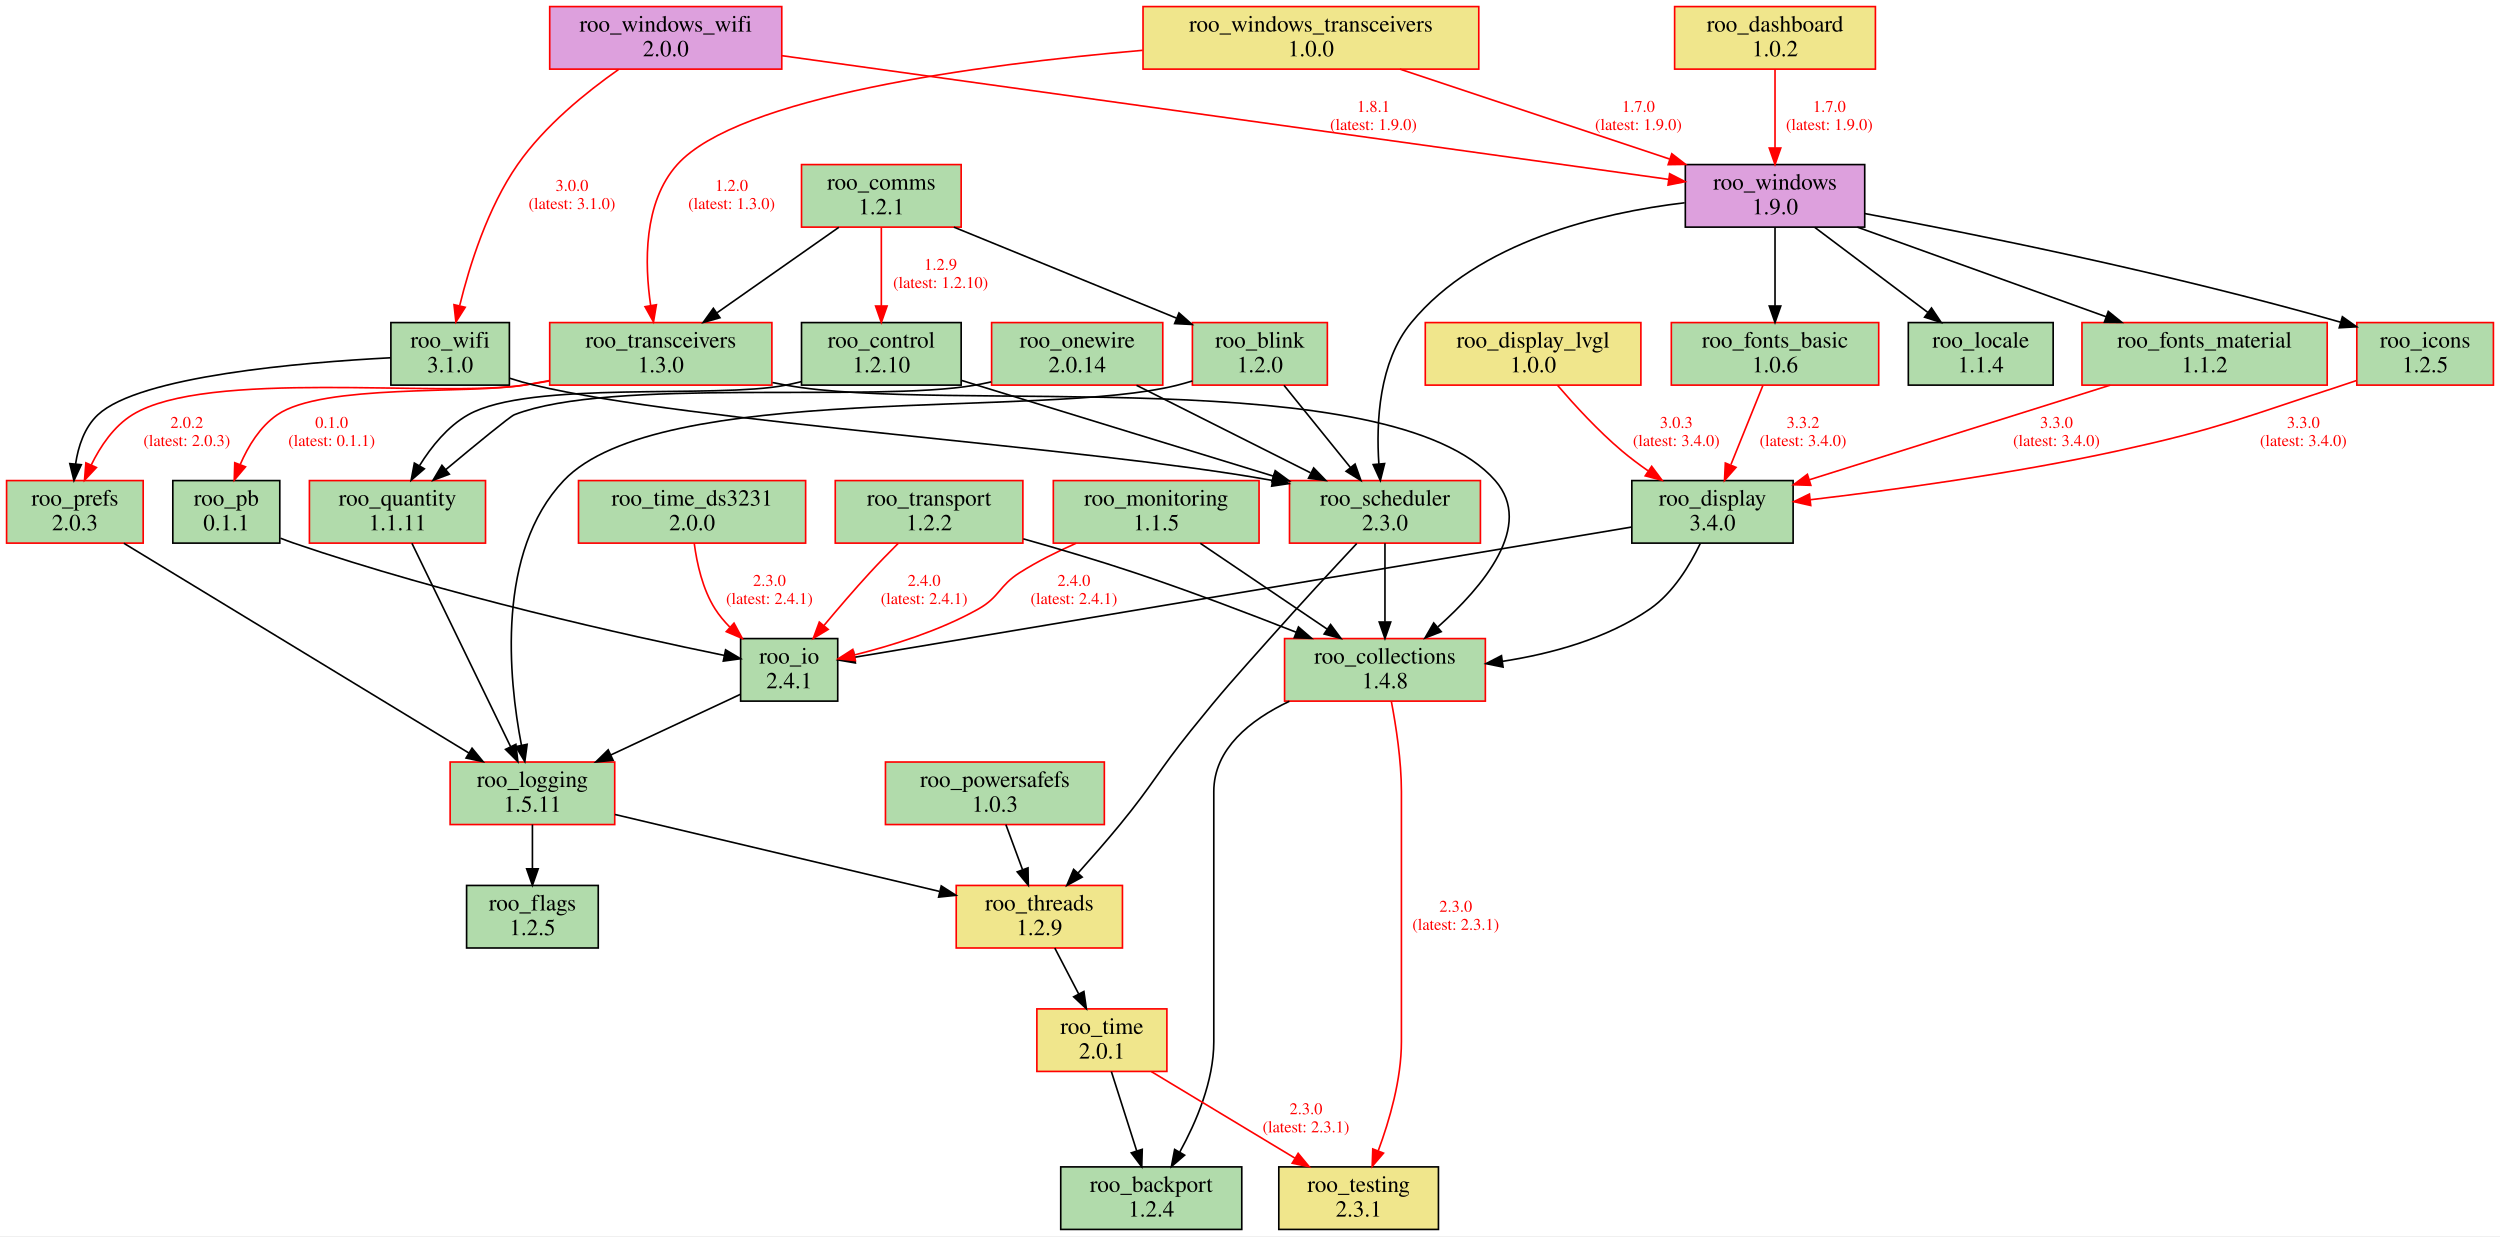
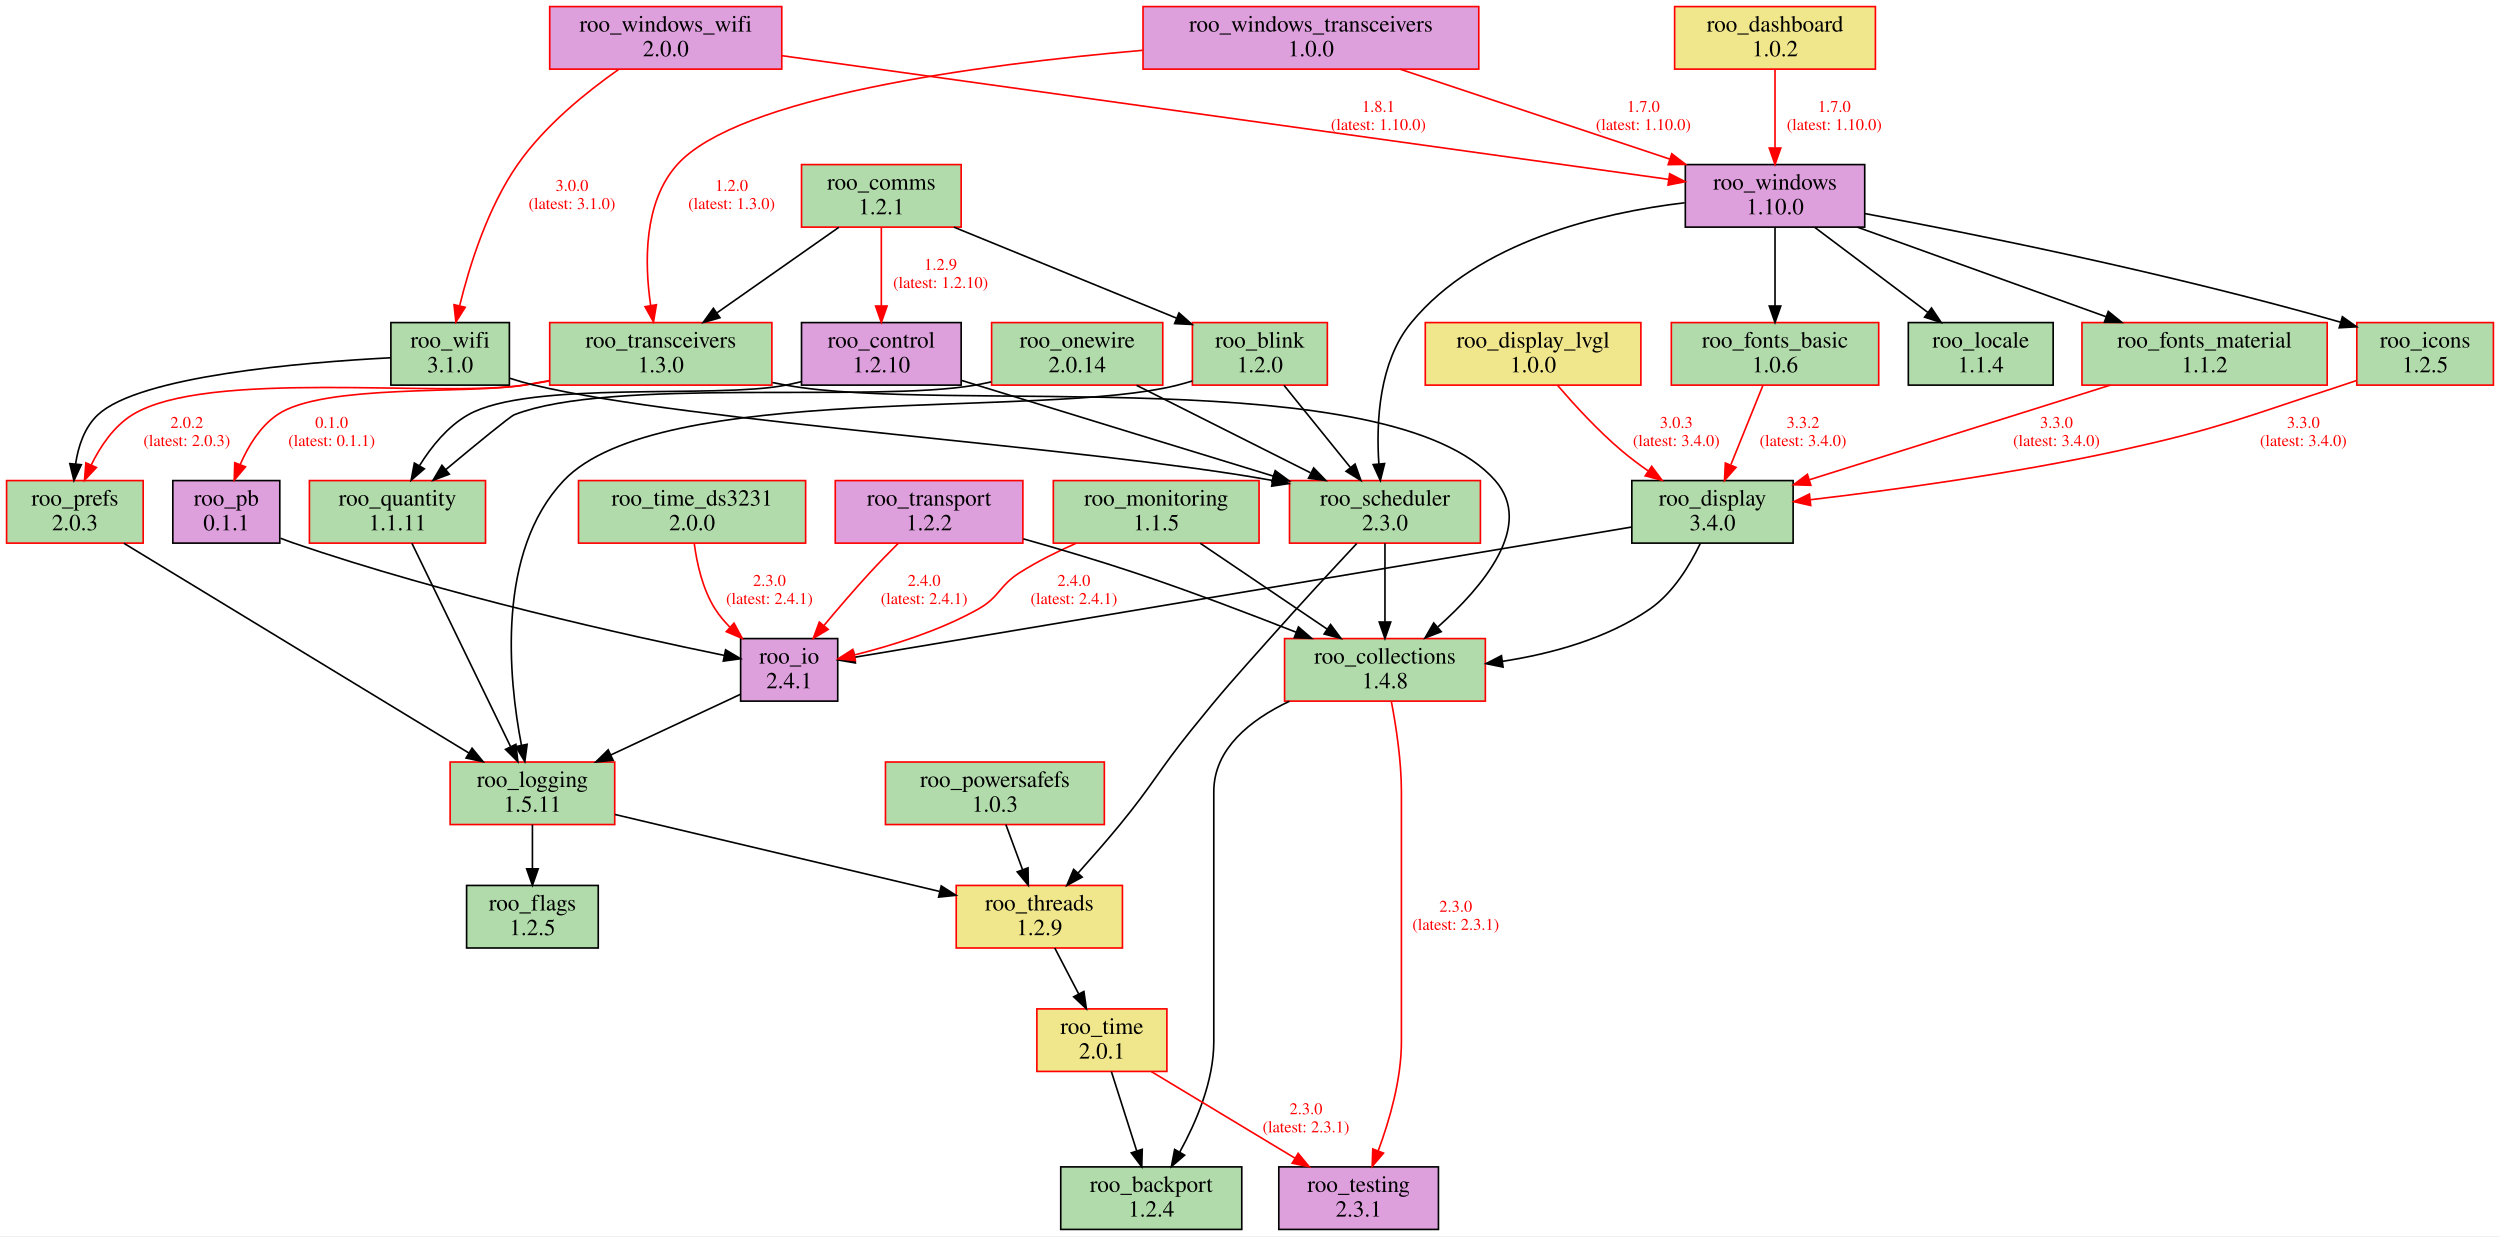
<svg xmlns="http://www.w3.org/2000/svg" width="1519pt" height="751pt" viewBox="0.00 0.00 1519.00 751.00">
  <g id="graph0" class="graph" transform="scale(1 1) rotate(0) translate(4 747)">
    <polygon fill="white" stroke="transparent" points="-4,4 -4,-747 1515,-747 1515,4 -4,4" />
    <g id="node1" class="node">
      <polygon fill="#b1dbab" stroke="black" points="750.5,-38 640.5,-38 640.5,0 750.5,0 750.5,-38" />
      <text text-anchor="middle" x="695.5" y="-22.8" font-family="Times,serif" font-size="14.00">roo_backport</text>
      <text text-anchor="middle" x="695.5" y="-7.8" font-family="Times,serif" font-size="14.00">1.2.4</text>
    </g>
    <g id="node2" class="node">
      <polygon fill="#b1dbab" stroke="red" points="802.5,-551 720.5,-551 720.5,-513 802.5,-513 802.5,-551" />
      <text text-anchor="middle" x="761.5" y="-535.8" font-family="Times,serif" font-size="14.00">roo_blink</text>
      <text text-anchor="middle" x="761.5" y="-520.8" font-family="Times,serif" font-size="14.00">1.2.0</text>
    </g>
    <g id="node15" class="node">
      <polygon fill="#b1dbab" stroke="red" points="369.5,-284 269.5,-284 269.5,-246 369.5,-246 369.5,-284" />
      <text text-anchor="middle" x="319.5" y="-268.8" font-family="Times,serif" font-size="14.00">roo_logging</text>
      <text text-anchor="middle" x="319.5" y="-253.8" font-family="Times,serif" font-size="14.00">1.5.11</text>
    </g>
    <g id="edge1" class="edge">
      <path fill="none" stroke="black" d="M720.49,-515.53C717.47,-514.61 714.45,-513.75 711.5,-513 630.22,-492.25 396.19,-515.9 338.5,-455 297.5,-411.72 304.93,-335.33 312.84,-294.16" />
      <polygon fill="black" stroke="black" points="316.29,-294.76 314.88,-284.26 309.43,-293.35 316.29,-294.76" />
    </g>
    <g id="node22" class="node">
      <polygon fill="#b1dbab" stroke="red" points="895.5,-455 779.5,-455 779.5,-417 895.5,-417 895.5,-455" />
      <text text-anchor="middle" x="837.5" y="-439.8" font-family="Times,serif" font-size="14.00">roo_scheduler</text>
      <text text-anchor="middle" x="837.5" y="-424.8" font-family="Times,serif" font-size="14.00">2.3.0</text>
    </g>
    <g id="edge2" class="edge">
      <path fill="none" stroke="black" d="M776.15,-512.88C787.61,-498.7 803.7,-478.81 816.52,-462.94" />
      <polygon fill="black" stroke="black" points="819.33,-465.05 822.89,-455.07 813.88,-460.64 819.33,-465.05" />
    </g>
    <g id="node3" class="node">
      <polygon fill="#b1dbab" stroke="red" points="898.5,-359 776.5,-359 776.5,-321 898.5,-321 898.5,-359" />
      <text text-anchor="middle" x="837.5" y="-343.8" font-family="Times,serif" font-size="14.00">roo_collections</text>
      <text text-anchor="middle" x="837.5" y="-328.8" font-family="Times,serif" font-size="14.00">1.4.8</text>
    </g>
    <g id="edge4" class="edge">
      <path fill="none" stroke="black" d="M779.42,-320.92C755.6,-309.57 733.5,-292.03 733.5,-266 733.5,-266 733.5,-266 733.5,-114 733.5,-90.17 722.87,-65.25 712.85,-47.06" />
      <polygon fill="black" stroke="black" points="715.77,-45.11 707.73,-38.2 709.71,-48.61 715.77,-45.11" />
    </g>
    <g id="node23" class="node">
-       <polygon fill="khaki" stroke="black" points="870,-38 773,-38 773,0 870,0 870,-38" />
+       <polygon fill="plum" stroke="black" points="870,-38 773,-38 773,0 870,0 870,-38" />
      <text text-anchor="middle" x="821.5" y="-22.8" font-family="Times,serif" font-size="14.00">roo_testing</text>
      <text text-anchor="middle" x="821.5" y="-7.8" font-family="Times,serif" font-size="14.00">2.3.1</text>
    </g>
    <g id="edge3" class="edge">
      <path fill="none" stroke="red" d="M841.39,-320.79C844.2,-306.08 847.5,-284.8 847.5,-266 847.5,-266 847.5,-266 847.5,-114 847.5,-91.14 840.27,-66.25 833.43,-47.83" />
      <polygon fill="red" stroke="red" points="836.62,-46.36 829.73,-38.31 830.1,-48.9 836.62,-46.36" />
      <text text-anchor="middle" x="880.5" y="-193" font-family="Times,serif" font-size="10.00" fill="red">2.3.0</text>
      <text text-anchor="middle" x="880.5" y="-182" font-family="Times,serif" font-size="10.00" fill="red">(latest: 2.3.1)</text>
    </g>
    <g id="node4" class="node">
      <polygon fill="#b1dbab" stroke="red" points="580,-647 483,-647 483,-609 580,-609 580,-647" />
      <text text-anchor="middle" x="531.5" y="-631.8" font-family="Times,serif" font-size="14.00">roo_comms</text>
      <text text-anchor="middle" x="531.5" y="-616.8" font-family="Times,serif" font-size="14.00">1.2.1</text>
    </g>
    <g id="edge5" class="edge">
      <path fill="none" stroke="black" d="M575.57,-608.99C614.22,-593.19 670.39,-570.24 710.87,-553.69" />
      <polygon fill="black" stroke="black" points="712.35,-556.87 720.28,-549.85 709.7,-550.39 712.35,-556.87" />
    </g>
    <g id="node5" class="node">
-       <polygon fill="#b1dbab" stroke="black" points="580,-551 483,-551 483,-513 580,-513 580,-551" />
+       <polygon fill="plum" stroke="black" points="580,-551 483,-551 483,-513 580,-513 580,-551" />
      <text text-anchor="middle" x="531.5" y="-535.8" font-family="Times,serif" font-size="14.00">roo_control</text>
      <text text-anchor="middle" x="531.5" y="-520.8" font-family="Times,serif" font-size="14.00">1.2.10</text>
    </g>
    <g id="edge6" class="edge">
      <path fill="none" stroke="red" d="M531.5,-608.88C531.5,-595.35 531.5,-576.62 531.5,-561.15" />
      <polygon fill="red" stroke="red" points="535,-561.07 531.5,-551.07 528,-561.07 535,-561.07" />
      <text text-anchor="middle" x="567.5" y="-583" font-family="Times,serif" font-size="10.00" fill="red">1.2.9</text>
      <text text-anchor="middle" x="567.5" y="-572" font-family="Times,serif" font-size="10.00" fill="red">(latest: 1.2.10)</text>
    </g>
    <g id="node27" class="node">
      <polygon fill="#b1dbab" stroke="red" points="465,-551 330,-551 330,-513 465,-513 465,-551" />
      <text text-anchor="middle" x="397.5" y="-535.8" font-family="Times,serif" font-size="14.00">roo_transceivers</text>
      <text text-anchor="middle" x="397.5" y="-520.8" font-family="Times,serif" font-size="14.00">1.3.0</text>
    </g>
    <g id="edge7" class="edge">
      <path fill="none" stroke="black" d="M505.66,-608.88C484.62,-594.12 454.74,-573.15 431.71,-557" />
      <polygon fill="black" stroke="black" points="433.45,-553.95 423.26,-551.07 429.43,-559.68 433.45,-553.95" />
    </g>
    <g id="node21" class="node">
      <polygon fill="#b1dbab" stroke="red" points="291,-455 184,-455 184,-417 291,-417 291,-455" />
      <text text-anchor="middle" x="237.5" y="-439.8" font-family="Times,serif" font-size="14.00">roo_quantity</text>
      <text text-anchor="middle" x="237.5" y="-424.8" font-family="Times,serif" font-size="14.00">1.1.11</text>
    </g>
    <g id="edge8" class="edge">
      <path fill="none" stroke="black" d="M482.96,-515.13C479.77,-514.34 476.6,-513.62 473.5,-513 431.26,-504.57 318.03,-516.14 280.5,-495 268,-487.96 258.09,-475.63 250.94,-464.14" />
      <polygon fill="black" stroke="black" points="253.83,-462.15 245.81,-455.23 247.77,-465.64 253.83,-462.15" />
    </g>
    <g id="edge9" class="edge">
      <path fill="none" stroke="black" d="M580.23,-515.86C583.37,-514.89 586.48,-513.93 589.5,-513 650.42,-494.21 719.8,-472.96 769.65,-457.72" />
      <polygon fill="black" stroke="black" points="770.82,-461.03 779.36,-454.75 768.77,-454.33 770.82,-461.03" />
    </g>
    <g id="node6" class="node">
      <polygon fill="khaki" stroke="red" points="1135.5,-743 1013.5,-743 1013.5,-705 1135.5,-705 1135.5,-743" />
      <text text-anchor="middle" x="1074.5" y="-727.8" font-family="Times,serif" font-size="14.00">roo_dashboard</text>
      <text text-anchor="middle" x="1074.5" y="-712.8" font-family="Times,serif" font-size="14.00">1.0.2</text>
    </g>
    <g id="node30" class="node">
      <polygon fill="plum" stroke="black" points="1129,-647 1020,-647 1020,-609 1129,-609 1129,-647" />
      <text text-anchor="middle" x="1074.5" y="-631.8" font-family="Times,serif" font-size="14.00">roo_windows</text>
-       <text text-anchor="middle" x="1074.5" y="-616.8" font-family="Times,serif" font-size="14.00">1.9.0</text>
+       <text text-anchor="middle" x="1074.5" y="-616.8" font-family="Times,serif" font-size="14.00">1.10.0</text>
    </g>
    <g id="edge10" class="edge">
      <path fill="none" stroke="red" d="M1074.5,-704.88C1074.5,-691.35 1074.5,-672.62 1074.5,-657.15" />
      <polygon fill="red" stroke="red" points="1078,-657.07 1074.5,-647.07 1071,-657.07 1078,-657.07" />
-       <text text-anchor="middle" x="1107.5" y="-679" font-family="Times,serif" font-size="10.00" fill="red">1.7.0</text>
-       <text text-anchor="middle" x="1107.5" y="-668" font-family="Times,serif" font-size="10.00" fill="red">(latest: 1.9.0)</text>
+       <text text-anchor="middle" x="1110.5" y="-679" font-family="Times,serif" font-size="10.00" fill="red">1.7.0</text>
+       <text text-anchor="middle" x="1110.5" y="-668" font-family="Times,serif" font-size="10.00" fill="red">(latest: 1.10.0)</text>
    </g>
    <g id="node7" class="node">
      <polygon fill="#b1dbab" stroke="black" points="1085.5,-455 987.5,-455 987.5,-417 1085.5,-417 1085.5,-455" />
      <text text-anchor="middle" x="1036.5" y="-439.8" font-family="Times,serif" font-size="14.00">roo_display</text>
      <text text-anchor="middle" x="1036.5" y="-424.8" font-family="Times,serif" font-size="14.00">3.4.0</text>
    </g>
    <g id="edge11" class="edge">
      <path fill="none" stroke="black" d="M1029.1,-416.8C1022.85,-403.75 1012.66,-386.8 998.5,-377 972.37,-358.91 938.64,-349.74 908.82,-345.16" />
      <polygon fill="black" stroke="black" points="909.26,-341.68 898.87,-343.77 908.29,-348.62 909.26,-341.68" />
    </g>
    <g id="node13" class="node">
-       <polygon fill="#b1dbab" stroke="black" points="505,-359 446,-359 446,-321 505,-321 505,-359" />
+       <polygon fill="plum" stroke="black" points="505,-359 446,-359 446,-321 505,-321 505,-359" />
      <text text-anchor="middle" x="475.5" y="-343.8" font-family="Times,serif" font-size="14.00">roo_io</text>
      <text text-anchor="middle" x="475.5" y="-328.8" font-family="Times,serif" font-size="14.00">2.4.1</text>
    </g>
    <g id="edge12" class="edge">
      <path fill="none" stroke="black" d="M987.21,-426.74C877.59,-408.37 615.41,-364.44 515.29,-347.67" />
      <polygon fill="black" stroke="black" points="515.72,-344.19 505.28,-345.99 514.57,-351.09 515.72,-344.19" />
    </g>
    <g id="node8" class="node">
      <polygon fill="khaki" stroke="red" points="993,-551 862,-551 862,-513 993,-513 993,-551" />
      <text text-anchor="middle" x="927.5" y="-535.8" font-family="Times,serif" font-size="14.00">roo_display_lvgl</text>
      <text text-anchor="middle" x="927.5" y="-520.8" font-family="Times,serif" font-size="14.00">1.0.0</text>
    </g>
    <g id="edge13" class="edge">
      <path fill="none" stroke="red" d="M942.31,-512.93C952.64,-500.9 967.09,-485.15 981.5,-473 986.42,-468.85 991.85,-464.78 997.32,-460.96" />
      <polygon fill="red" stroke="red" points="999.55,-463.67 1005.88,-455.17 995.63,-457.87 999.55,-463.67" />
      <text text-anchor="middle" x="1014.5" y="-487" font-family="Times,serif" font-size="10.00" fill="red">3.0.3</text>
      <text text-anchor="middle" x="1014.5" y="-476" font-family="Times,serif" font-size="10.00" fill="red">(latest: 3.4.0)</text>
    </g>
    <g id="node9" class="node">
      <polygon fill="#b1dbab" stroke="black" points="359.5,-209 279.5,-209 279.5,-171 359.5,-171 359.5,-209" />
      <text text-anchor="middle" x="319.5" y="-193.8" font-family="Times,serif" font-size="14.00">roo_flags</text>
      <text text-anchor="middle" x="319.5" y="-178.8" font-family="Times,serif" font-size="14.00">1.2.5</text>
    </g>
    <g id="node10" class="node">
      <polygon fill="#b1dbab" stroke="red" points="1137.5,-551 1011.5,-551 1011.5,-513 1137.5,-513 1137.5,-551" />
      <text text-anchor="middle" x="1074.5" y="-535.8" font-family="Times,serif" font-size="14.00">roo_fonts_basic</text>
      <text text-anchor="middle" x="1074.5" y="-520.8" font-family="Times,serif" font-size="14.00">1.0.6</text>
    </g>
    <g id="edge14" class="edge">
      <path fill="none" stroke="red" d="M1067.17,-512.88C1061.65,-499.22 1053.99,-480.26 1047.7,-464.71" />
      <polygon fill="red" stroke="red" points="1050.8,-463.03 1043.8,-455.07 1044.31,-465.65 1050.8,-463.03" />
      <text text-anchor="middle" x="1091.5" y="-487" font-family="Times,serif" font-size="10.00" fill="red">3.3.2</text>
      <text text-anchor="middle" x="1091.5" y="-476" font-family="Times,serif" font-size="10.00" fill="red">(latest: 3.4.0)</text>
    </g>
    <g id="node11" class="node">
      <polygon fill="#b1dbab" stroke="red" points="1410,-551 1261,-551 1261,-513 1410,-513 1410,-551" />
      <text text-anchor="middle" x="1335.5" y="-535.8" font-family="Times,serif" font-size="14.00">roo_fonts_material</text>
      <text text-anchor="middle" x="1335.5" y="-520.8" font-family="Times,serif" font-size="14.00">1.1.2</text>
    </g>
    <g id="edge15" class="edge">
      <path fill="none" stroke="red" d="M1278.2,-512.99C1225.68,-496.48 1148.26,-472.13 1095.28,-455.48" />
      <polygon fill="red" stroke="red" points="1096.27,-452.12 1085.68,-452.46 1094.17,-458.8 1096.27,-452.12" />
      <text text-anchor="middle" x="1245.5" y="-487" font-family="Times,serif" font-size="10.00" fill="red">3.3.0</text>
      <text text-anchor="middle" x="1245.5" y="-476" font-family="Times,serif" font-size="10.00" fill="red">(latest: 3.4.0)</text>
    </g>
    <g id="node12" class="node">
      <polygon fill="#b1dbab" stroke="red" points="1511,-551 1428,-551 1428,-513 1511,-513 1511,-551" />
      <text text-anchor="middle" x="1469.5" y="-535.8" font-family="Times,serif" font-size="14.00">roo_icons</text>
      <text text-anchor="middle" x="1469.5" y="-520.8" font-family="Times,serif" font-size="14.00">1.2.5</text>
    </g>
    <g id="edge16" class="edge">
      <path fill="none" stroke="red" d="M1427.82,-515.78C1425.01,-514.82 1422.22,-513.89 1419.5,-513 1359.19,-493.36 1344.47,-486.51 1282.5,-473 1219.37,-459.24 1145.96,-449.26 1095.88,-443.35" />
      <polygon fill="red" stroke="red" points="1096.21,-439.86 1085.87,-442.18 1095.4,-446.82 1096.21,-439.86" />
      <text text-anchor="middle" x="1395.5" y="-487" font-family="Times,serif" font-size="10.00" fill="red">3.3.0</text>
      <text text-anchor="middle" x="1395.5" y="-476" font-family="Times,serif" font-size="10.00" fill="red">(latest: 3.4.0)</text>
    </g>
    <g id="edge17" class="edge">
      <path fill="none" stroke="black" d="M445.79,-325.1C423.59,-314.71 392.78,-300.29 367.15,-288.3" />
      <polygon fill="black" stroke="black" points="368.51,-285.07 357.97,-284 365.54,-291.41 368.51,-285.07" />
    </g>
    <g id="node14" class="node">
      <polygon fill="#b1dbab" stroke="black" points="1243.5,-551 1155.5,-551 1155.5,-513 1243.5,-513 1243.5,-551" />
      <text text-anchor="middle" x="1199.5" y="-535.8" font-family="Times,serif" font-size="14.00">roo_locale</text>
      <text text-anchor="middle" x="1199.5" y="-520.8" font-family="Times,serif" font-size="14.00">1.1.4</text>
    </g>
    <g id="edge18" class="edge">
      <path fill="none" stroke="black" d="M319.5,-245.96C319.5,-237.88 319.5,-228.18 319.5,-219.18" />
      <polygon fill="black" stroke="black" points="323,-219.09 319.5,-209.09 316,-219.09 323,-219.09" />
    </g>
    <g id="node24" class="node">
      <polygon fill="khaki" stroke="red" points="678,-209 577,-209 577,-171 678,-171 678,-209" />
      <text text-anchor="middle" x="627.5" y="-193.8" font-family="Times,serif" font-size="14.00">roo_threads</text>
      <text text-anchor="middle" x="627.5" y="-178.8" font-family="Times,serif" font-size="14.00">1.2.9</text>
    </g>
    <g id="edge19" class="edge">
      <path fill="none" stroke="black" d="M369.67,-252.11C423.54,-239.34 509.14,-219.05 566.77,-205.39" />
      <polygon fill="black" stroke="black" points="567.91,-208.72 576.84,-203.01 566.3,-201.91 567.91,-208.72" />
    </g>
    <g id="node16" class="node">
      <polygon fill="#b1dbab" stroke="red" points="761,-455 636,-455 636,-417 761,-417 761,-455" />
      <text text-anchor="middle" x="698.5" y="-439.8" font-family="Times,serif" font-size="14.00">roo_monitoring</text>
      <text text-anchor="middle" x="698.5" y="-424.8" font-family="Times,serif" font-size="14.00">1.1.5</text>
    </g>
    <g id="edge20" class="edge">
      <path fill="none" stroke="black" d="M725.3,-416.88C747.22,-402.05 778.4,-380.97 802.32,-364.79" />
      <polygon fill="black" stroke="black" points="804.46,-367.57 810.78,-359.07 800.54,-361.77 804.46,-367.57" />
    </g>
    <g id="edge21" class="edge">
      <path fill="none" stroke="red" d="M649.79,-416.9C638.19,-411.77 626.11,-405.73 615.5,-399 603,-391.07 603.4,-384.26 590.5,-377 566.99,-363.77 538,-354.74 515,-349.03" />
      <polygon fill="red" stroke="red" points="515.76,-345.61 505.23,-346.71 514.15,-352.42 515.76,-345.61" />
      <text text-anchor="middle" x="648.5" y="-391" font-family="Times,serif" font-size="10.00" fill="red">2.4.0</text>
      <text text-anchor="middle" x="648.5" y="-380" font-family="Times,serif" font-size="10.00" fill="red">(latest: 2.4.1)</text>
    </g>
    <g id="node17" class="node">
      <polygon fill="#b1dbab" stroke="red" points="702.5,-551 598.5,-551 598.5,-513 702.5,-513 702.5,-551" />
      <text text-anchor="middle" x="650.5" y="-535.8" font-family="Times,serif" font-size="14.00">roo_onewire</text>
      <text text-anchor="middle" x="650.5" y="-520.8" font-family="Times,serif" font-size="14.00">2.0.14</text>
    </g>
    <g id="edge23" class="edge">
      <path fill="none" stroke="black" d="M598.26,-514.96C594.97,-514.23 591.7,-513.56 588.5,-513 527.08,-502.24 366.53,-517.81 308.5,-495 305.92,-493.99 285.18,-476.95 266.77,-461.6" />
      <polygon fill="black" stroke="black" points="269.01,-458.9 259.09,-455.17 264.52,-464.27 269.01,-458.9" />
    </g>
    <g id="edge22" class="edge">
      <path fill="none" stroke="black" d="M686.56,-512.88C716.69,-497.73 759.83,-476.04 792.28,-459.73" />
      <polygon fill="black" stroke="black" points="794.19,-462.69 801.56,-455.07 791.05,-456.43 794.19,-462.69" />
    </g>
    <g id="node18" class="node">
-       <polygon fill="#b1dbab" stroke="black" points="166,-455 101,-455 101,-417 166,-417 166,-455" />
+       <polygon fill="plum" stroke="black" points="166,-455 101,-455 101,-417 166,-417 166,-455" />
      <text text-anchor="middle" x="133.5" y="-439.8" font-family="Times,serif" font-size="14.00">roo_pb</text>
      <text text-anchor="middle" x="133.5" y="-424.8" font-family="Times,serif" font-size="14.00">0.1.1</text>
    </g>
    <g id="edge24" class="edge">
      <path fill="none" stroke="black" d="M166.43,-419.98C169.14,-418.92 171.85,-417.91 174.5,-417 266.36,-385.48 378.02,-360.68 436.1,-348.76" />
      <polygon fill="black" stroke="black" points="436.87,-352.17 445.97,-346.75 435.47,-345.31 436.87,-352.17" />
    </g>
    <g id="node19" class="node">
      <polygon fill="#b1dbab" stroke="red" points="667,-284 534,-284 534,-246 667,-246 667,-284" />
      <text text-anchor="middle" x="600.5" y="-268.8" font-family="Times,serif" font-size="14.00">roo_powersafefs</text>
      <text text-anchor="middle" x="600.5" y="-253.8" font-family="Times,serif" font-size="14.00">1.0.3</text>
    </g>
    <g id="edge25" class="edge">
      <path fill="none" stroke="black" d="M607.17,-245.96C610.22,-237.71 613.91,-227.75 617.29,-218.6" />
      <polygon fill="black" stroke="black" points="620.62,-219.68 620.81,-209.09 614.06,-217.26 620.62,-219.68" />
    </g>
    <g id="node20" class="node">
      <polygon fill="#b1dbab" stroke="red" points="83,-455 0,-455 0,-417 83,-417 83,-455" />
      <text text-anchor="middle" x="41.5" y="-439.8" font-family="Times,serif" font-size="14.00">roo_prefs</text>
      <text text-anchor="middle" x="41.5" y="-424.8" font-family="Times,serif" font-size="14.00">2.0.3</text>
    </g>
    <g id="edge26" class="edge">
      <path fill="none" stroke="black" d="M71.25,-416.91C121.91,-386.12 224.86,-323.53 280.96,-289.43" />
      <polygon fill="black" stroke="black" points="282.82,-292.4 289.54,-284.21 279.18,-286.42 282.82,-292.4" />
    </g>
    <g id="edge27" class="edge">
      <path fill="none" stroke="black" d="M246.28,-416.91C260.66,-387.26 289.36,-328.12 306.24,-293.33" />
      <polygon fill="black" stroke="black" points="309.45,-294.74 310.66,-284.21 303.15,-291.68 309.45,-294.74" />
    </g>
    <g id="edge28" class="edge">
      <path fill="none" stroke="black" d="M837.5,-416.88C837.5,-403.35 837.5,-384.62 837.5,-369.15" />
      <polygon fill="black" stroke="black" points="841,-369.07 837.5,-359.07 834,-369.07 841,-369.07" />
    </g>
    <g id="edge29" class="edge">
      <path fill="none" stroke="black" d="M820.34,-416.74C806.05,-401.45 785.25,-378.98 767.5,-359 745.73,-334.5 740.05,-328.54 719.5,-303 699.61,-278.27 696.63,-270.53 676.5,-246 668.47,-236.21 659.32,-225.77 651.12,-216.64" />
      <polygon fill="black" stroke="black" points="653.52,-214.07 644.21,-209.01 648.33,-218.77 653.52,-214.07" />
    </g>
    <g id="node25" class="node">
      <polygon fill="khaki" stroke="red" points="705,-134 626,-134 626,-96 705,-96 705,-134" />
      <text text-anchor="middle" x="665.5" y="-118.8" font-family="Times,serif" font-size="14.00">roo_time</text>
      <text text-anchor="middle" x="665.5" y="-103.8" font-family="Times,serif" font-size="14.00">2.0.1</text>
    </g>
    <g id="edge30" class="edge">
      <path fill="none" stroke="black" d="M636.89,-170.96C641.28,-162.53 646.59,-152.33 651.44,-143.01" />
      <polygon fill="black" stroke="black" points="654.57,-144.58 656.08,-134.09 648.36,-141.34 654.57,-144.58" />
    </g>
    <g id="edge32" class="edge">
      <path fill="none" stroke="black" d="M671.28,-95.88C675.64,-82.22 681.69,-63.26 686.66,-47.71" />
      <polygon fill="black" stroke="black" points="690.03,-48.66 689.73,-38.07 683.36,-46.53 690.03,-48.66" />
    </g>
    <g id="edge31" class="edge">
      <path fill="none" stroke="red" d="M695.58,-95.88C720.4,-80.92 755.78,-59.6 782.73,-43.36" />
      <polygon fill="red" stroke="red" points="784.76,-46.23 791.51,-38.07 781.14,-40.23 784.76,-46.23" />
      <text text-anchor="middle" x="789.5" y="-70" font-family="Times,serif" font-size="10.00" fill="red">2.3.0</text>
      <text text-anchor="middle" x="789.5" y="-59" font-family="Times,serif" font-size="10.00" fill="red">(latest: 2.3.1)</text>
    </g>
    <g id="node26" class="node">
      <polygon fill="#b1dbab" stroke="red" points="485.5,-455 347.5,-455 347.5,-417 485.5,-417 485.5,-455" />
      <text text-anchor="middle" x="416.5" y="-439.8" font-family="Times,serif" font-size="14.00">roo_time_ds3231</text>
      <text text-anchor="middle" x="416.5" y="-424.8" font-family="Times,serif" font-size="14.00">2.0.0</text>
    </g>
    <g id="edge33" class="edge">
      <path fill="none" stroke="red" d="M417.83,-416.82C419.41,-404.74 422.88,-388.97 430.5,-377 432.98,-373.1 436.04,-369.43 439.38,-366.04" />
      <polygon fill="red" stroke="red" points="441.99,-368.39 447.03,-359.07 437.28,-363.22 441.99,-368.39" />
      <text text-anchor="middle" x="463.5" y="-391" font-family="Times,serif" font-size="10.00" fill="red">2.3.0</text>
      <text text-anchor="middle" x="463.5" y="-380" font-family="Times,serif" font-size="10.00" fill="red">(latest: 2.4.1)</text>
    </g>
    <g id="edge35" class="edge">
      <path fill="none" stroke="black" d="M465.38,-514.57C468.12,-514.02 470.83,-513.49 473.5,-513 568.52,-495.4 840.88,-527.75 904.5,-455 928.43,-427.63 897.11,-390.5 869.74,-366.15" />
      <polygon fill="black" stroke="black" points="871.68,-363.2 861.81,-359.34 867.12,-368.51 871.68,-363.2" />
    </g>
    <g id="edge34" class="edge">
      <path fill="none" stroke="red" d="M329.66,-515.74C324.54,-514.76 319.44,-513.83 314.5,-513 281.39,-507.44 192.21,-513.95 164.5,-495 154,-487.82 146.77,-475.91 141.95,-464.75" />
      <polygon fill="red" stroke="red" points="145.16,-463.35 138.32,-455.26 138.63,-465.85 145.16,-463.35" />
      <text text-anchor="middle" x="197.5" y="-487" font-family="Times,serif" font-size="10.00" fill="red">0.1.0</text>
      <text text-anchor="middle" x="197.5" y="-476" font-family="Times,serif" font-size="10.00" fill="red">(latest: 0.1.1)</text>
    </g>
    <g id="edge36" class="edge">
      <path fill="none" stroke="red" d="M329.7,-515.5C324.57,-514.57 319.46,-513.72 314.5,-513 262.01,-505.36 121.67,-522.8 76.5,-495 65.15,-488.02 57,-475.86 51.43,-464.47" />
      <polygon fill="red" stroke="red" points="54.58,-462.95 47.34,-455.22 48.18,-465.78 54.58,-462.95" />
      <text text-anchor="middle" x="109.5" y="-487" font-family="Times,serif" font-size="10.00" fill="red">2.0.2</text>
      <text text-anchor="middle" x="109.5" y="-476" font-family="Times,serif" font-size="10.00" fill="red">(latest: 2.0.3)</text>
    </g>
    <g id="node28" class="node">
-       <polygon fill="#b1dbab" stroke="red" points="617.5,-455 503.5,-455 503.5,-417 617.5,-417 617.5,-455" />
+       <polygon fill="plum" stroke="red" points="617.5,-455 503.5,-455 503.5,-417 617.5,-417 617.5,-455" />
      <text text-anchor="middle" x="560.5" y="-439.8" font-family="Times,serif" font-size="14.00">roo_transport</text>
      <text text-anchor="middle" x="560.5" y="-424.8" font-family="Times,serif" font-size="14.00">1.2.2</text>
    </g>
    <g id="edge37" class="edge">
      <path fill="none" stroke="black" d="M617.75,-419.6C639.13,-413.57 663.55,-406.34 685.5,-399 718.35,-388.02 754.61,-374.25 783.47,-362.88" />
      <polygon fill="black" stroke="black" points="784.95,-366.06 792.96,-359.13 782.38,-359.55 784.95,-366.06" />
    </g>
    <g id="edge38" class="edge">
      <path fill="none" stroke="red" d="M541.88,-416.98C536.2,-411.32 530,-404.99 524.5,-399 515.07,-388.74 505.07,-377.06 496.58,-366.89" />
      <polygon fill="red" stroke="red" points="499.21,-364.57 490.13,-359.1 493.82,-369.04 499.21,-364.57" />
      <text text-anchor="middle" x="557.5" y="-391" font-family="Times,serif" font-size="10.00" fill="red">2.4.0</text>
      <text text-anchor="middle" x="557.5" y="-380" font-family="Times,serif" font-size="10.00" fill="red">(latest: 2.4.1)</text>
    </g>
    <g id="node29" class="node">
      <polygon fill="#b1dbab" stroke="black" points="305.5,-551 233.5,-551 233.5,-513 305.5,-513 305.5,-551" />
      <text text-anchor="middle" x="269.5" y="-535.8" font-family="Times,serif" font-size="14.00">roo_wifi</text>
      <text text-anchor="middle" x="269.5" y="-520.8" font-family="Times,serif" font-size="14.00">3.1.0</text>
    </g>
    <g id="edge39" class="edge">
      <path fill="none" stroke="black" d="M233.37,-529.62C179.24,-526.8 80.72,-518.51 55.5,-495 47.29,-487.35 43.52,-475.78 41.91,-464.98" />
      <polygon fill="black" stroke="black" points="45.39,-464.64 40.94,-455.02 38.42,-465.31 45.39,-464.64" />
    </g>
    <g id="edge40" class="edge">
      <path fill="none" stroke="black" d="M305.72,-517.17C310.64,-515.6 315.66,-514.15 320.5,-513 415.62,-490.35 656.41,-475.49 768.98,-455.1" />
      <polygon fill="black" stroke="black" points="769.97,-458.47 779.14,-453.17 768.67,-451.6 769.97,-458.47" />
    </g>
    <g id="edge41" class="edge">
      <path fill="none" stroke="black" d="M1074.5,-608.88C1074.5,-595.35 1074.5,-576.62 1074.5,-561.15" />
      <polygon fill="black" stroke="black" points="1078,-561.07 1074.5,-551.07 1071,-561.07 1078,-561.07" />
    </g>
    <g id="edge42" class="edge">
      <path fill="none" stroke="black" d="M1124.51,-608.99C1167.63,-593.46 1229.97,-571.01 1275.71,-554.53" />
      <polygon fill="black" stroke="black" points="1276.99,-557.79 1285.21,-551.11 1274.62,-551.21 1276.99,-557.79" />
    </g>
    <g id="edge44" class="edge">
      <path fill="none" stroke="black" d="M1129.12,-617.22C1195.6,-604.82 1311.27,-581.64 1418.23,-551.21" />
      <polygon fill="black" stroke="black" points="1419.24,-554.56 1427.89,-548.43 1417.31,-547.83 1419.24,-554.56" />
    </g>
    <g id="edge43" class="edge">
      <path fill="none" stroke="black" d="M1098.6,-608.88C1118.14,-594.18 1145.86,-573.34 1167.3,-557.21" />
      <polygon fill="black" stroke="black" points="1169.58,-559.88 1175.47,-551.07 1165.38,-554.28 1169.58,-559.88" />
    </g>
    <g id="edge45" class="edge">
      <path fill="none" stroke="black" d="M1019.58,-623.8C968.43,-617.71 894.15,-600.31 853.5,-551 833.81,-527.12 832.09,-490.41 833.8,-465.13" />
      <polygon fill="black" stroke="black" points="837.29,-465.34 834.7,-455.07 830.32,-464.72 837.29,-465.34" />
    </g>
    <g id="node31" class="node">
-       <polygon fill="khaki" stroke="red" points="894.5,-743 690.5,-743 690.5,-705 894.5,-705 894.5,-743" />
+       <polygon fill="plum" stroke="red" points="894.5,-743 690.5,-743 690.5,-705 894.5,-705 894.5,-743" />
      <text text-anchor="middle" x="792.5" y="-727.8" font-family="Times,serif" font-size="14.00">roo_windows_transceivers</text>
      <text text-anchor="middle" x="792.5" y="-712.8" font-family="Times,serif" font-size="14.00">1.0.0</text>
    </g>
    <g id="edge46" class="edge">
      <path fill="none" stroke="red" d="M690.28,-716.43C589.2,-707.65 444.43,-688.12 407.5,-647 386.85,-624 387.6,-586.86 391.37,-561.25" />
      <polygon fill="red" stroke="red" points="394.83,-561.84 393.06,-551.39 387.92,-560.66 394.83,-561.84" />
      <text text-anchor="middle" x="440.5" y="-631" font-family="Times,serif" font-size="10.00" fill="red">1.2.0</text>
      <text text-anchor="middle" x="440.5" y="-620" font-family="Times,serif" font-size="10.00" fill="red">(latest: 1.3.0)</text>
    </g>
    <g id="edge47" class="edge">
      <path fill="none" stroke="red" d="M846.54,-704.99C893.32,-689.39 961.05,-666.82 1010.52,-650.33" />
      <polygon fill="red" stroke="red" points="1011.78,-653.59 1020.16,-647.11 1009.57,-646.95 1011.78,-653.59" />
-       <text text-anchor="middle" x="991.5" y="-679" font-family="Times,serif" font-size="10.00" fill="red">1.7.0</text>
-       <text text-anchor="middle" x="991.5" y="-668" font-family="Times,serif" font-size="10.00" fill="red">(latest: 1.9.0)</text>
+       <text text-anchor="middle" x="994.5" y="-679" font-family="Times,serif" font-size="10.00" fill="red">1.7.0</text>
+       <text text-anchor="middle" x="994.5" y="-668" font-family="Times,serif" font-size="10.00" fill="red">(latest: 1.10.0)</text>
    </g>
    <g id="node32" class="node">
      <polygon fill="plum" stroke="red" points="471,-743 330,-743 330,-705 471,-705 471,-743" />
      <text text-anchor="middle" x="400.5" y="-727.8" font-family="Times,serif" font-size="14.00">roo_windows_wifi</text>
      <text text-anchor="middle" x="400.5" y="-712.8" font-family="Times,serif" font-size="14.00">2.0.0</text>
    </g>
    <g id="edge48" class="edge">
      <path fill="none" stroke="red" d="M371.87,-704.81C352.23,-691.04 326.84,-670.51 310.5,-647 292.31,-620.82 281.28,-585.68 275.32,-561.37" />
      <polygon fill="red" stroke="red" points="278.66,-560.3 273,-551.35 271.84,-561.88 278.66,-560.3" />
      <text text-anchor="middle" x="343.5" y="-631" font-family="Times,serif" font-size="10.00" fill="red">3.0.0</text>
      <text text-anchor="middle" x="343.5" y="-620" font-family="Times,serif" font-size="10.00" fill="red">(latest: 3.1.0)</text>
    </g>
    <g id="edge49" class="edge">
      <path fill="none" stroke="red" d="M471.04,-713.16C602.51,-694.83 883.13,-655.69 1009.93,-638.01" />
      <polygon fill="red" stroke="red" points="1010.47,-641.46 1019.89,-636.62 1009.5,-634.53 1010.47,-641.46" />
-       <text text-anchor="middle" x="830.5" y="-679" font-family="Times,serif" font-size="10.00" fill="red">1.8.1</text>
-       <text text-anchor="middle" x="830.5" y="-668" font-family="Times,serif" font-size="10.00" fill="red">(latest: 1.9.0)</text>
+       <text text-anchor="middle" x="833.5" y="-679" font-family="Times,serif" font-size="10.00" fill="red">1.8.1</text>
+       <text text-anchor="middle" x="833.5" y="-668" font-family="Times,serif" font-size="10.00" fill="red">(latest: 1.10.0)</text>
    </g>
  </g>
</svg>
